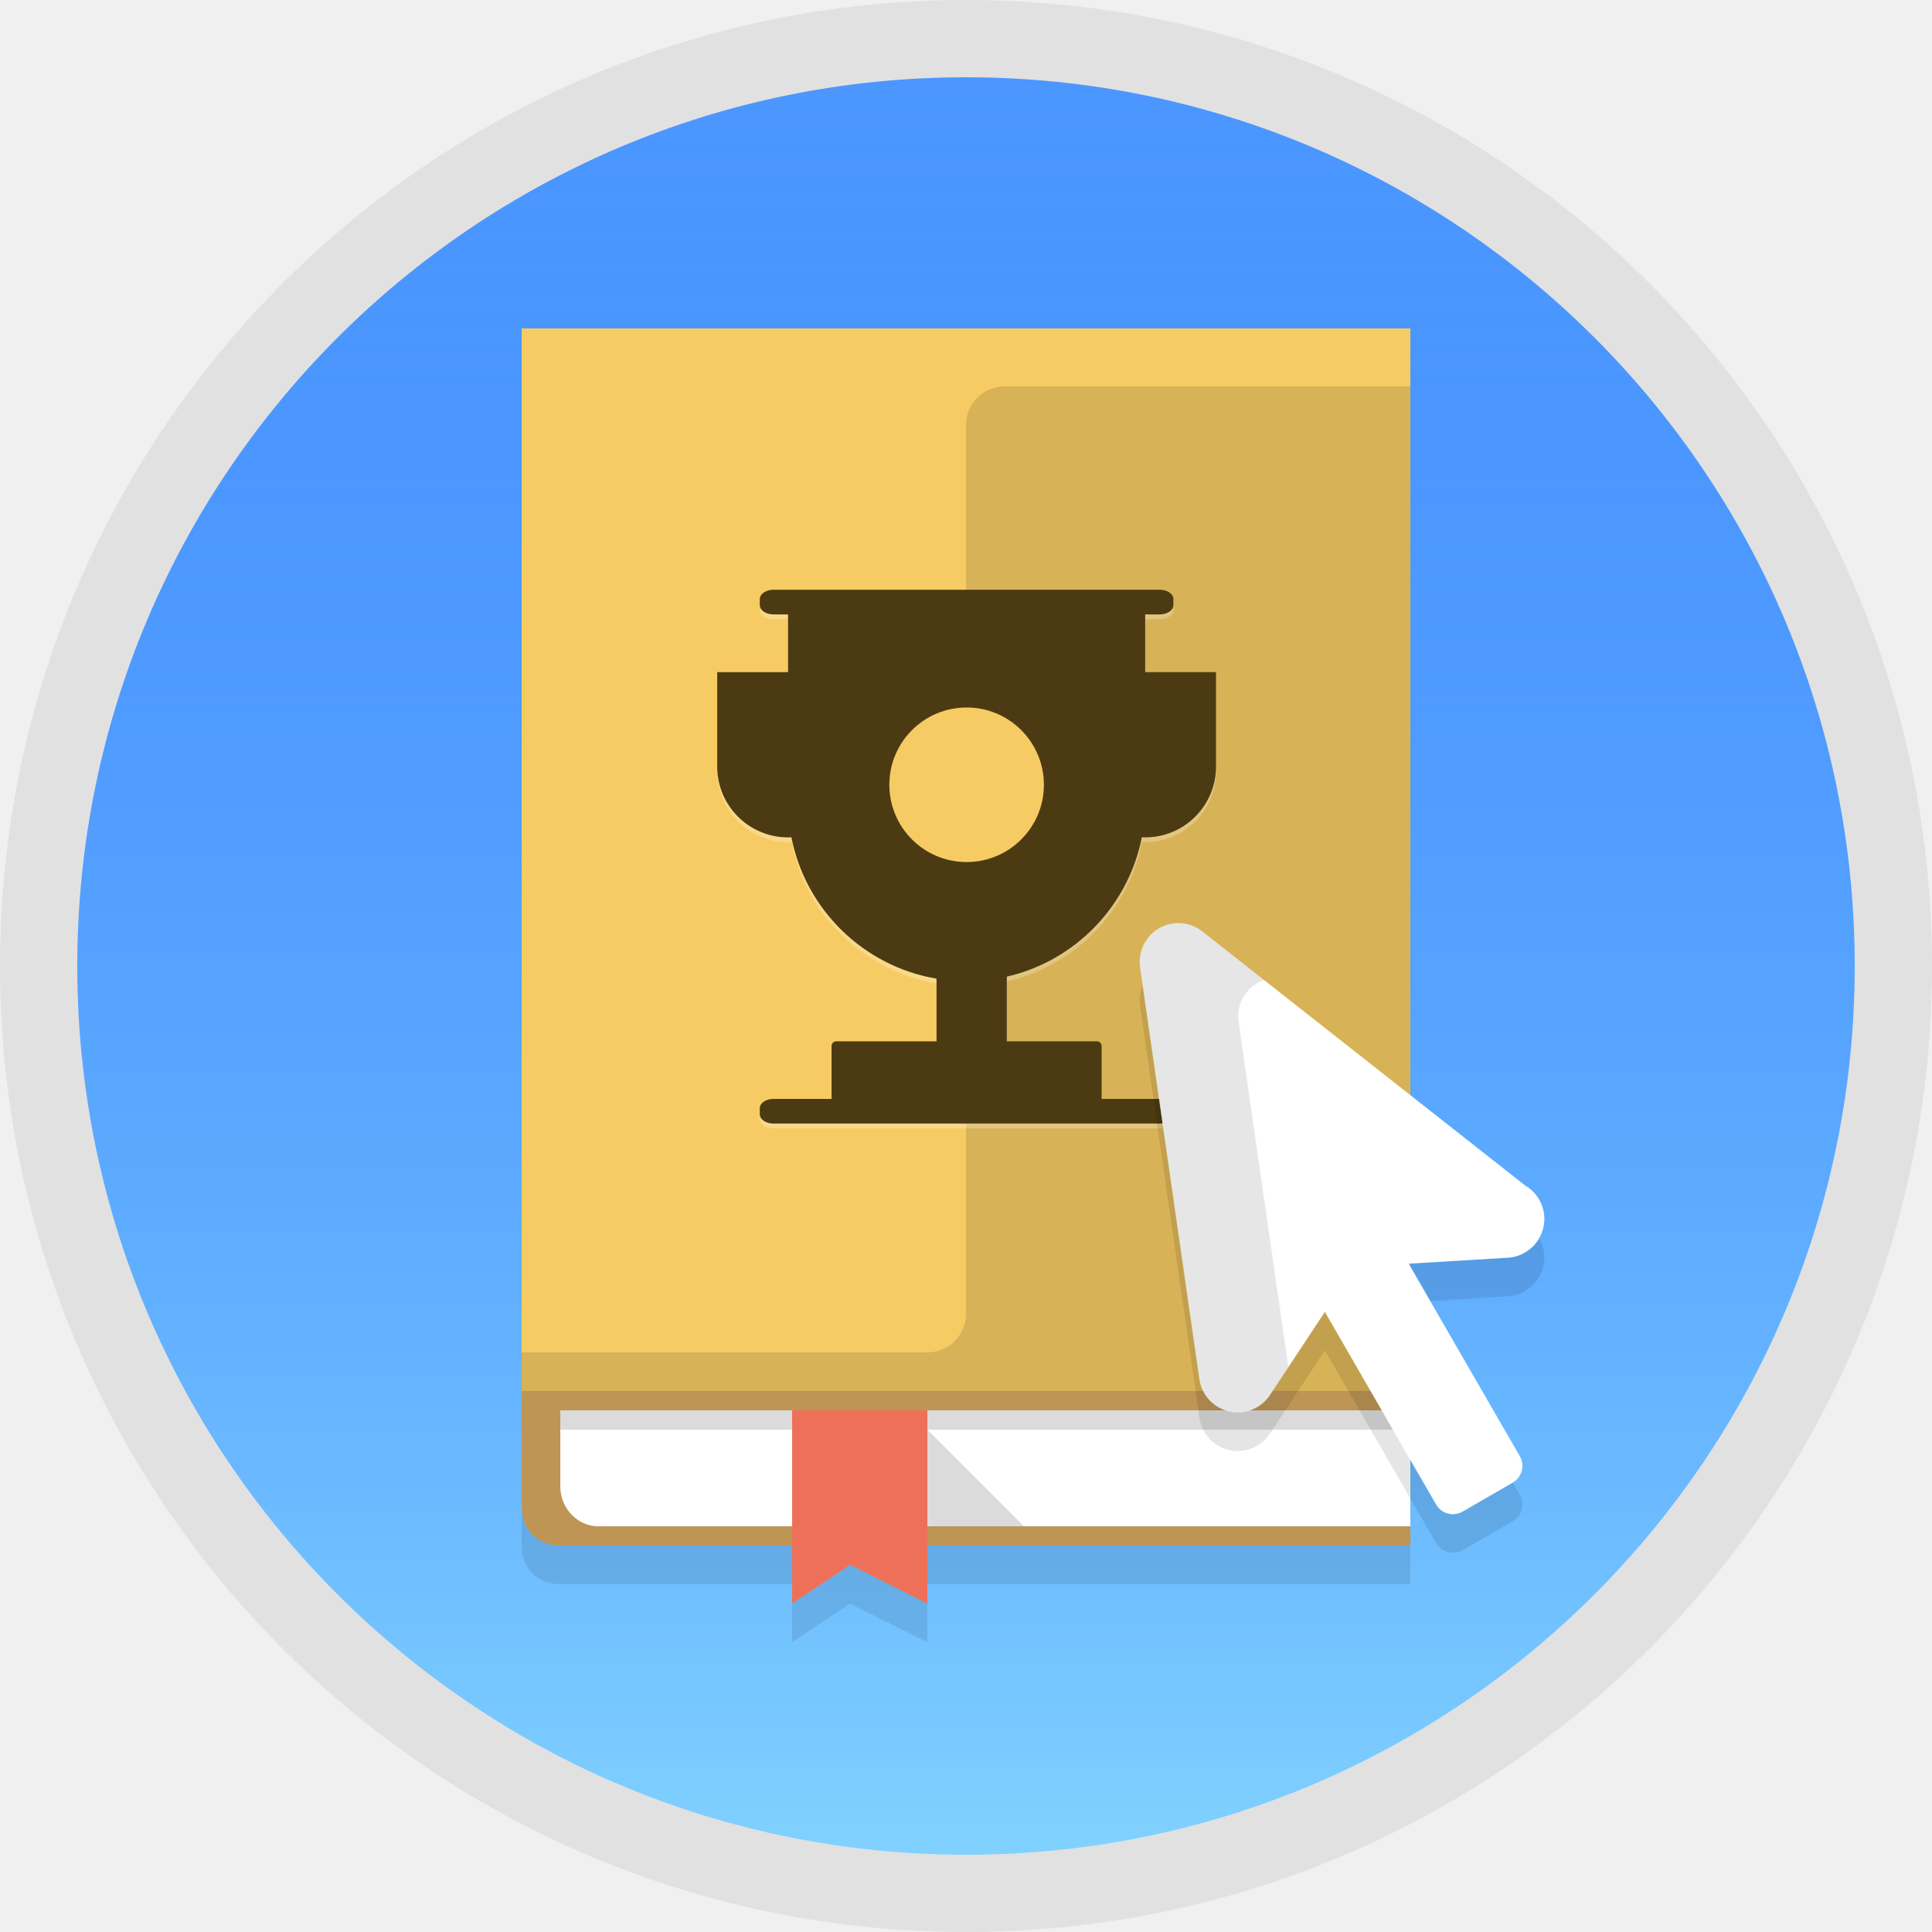
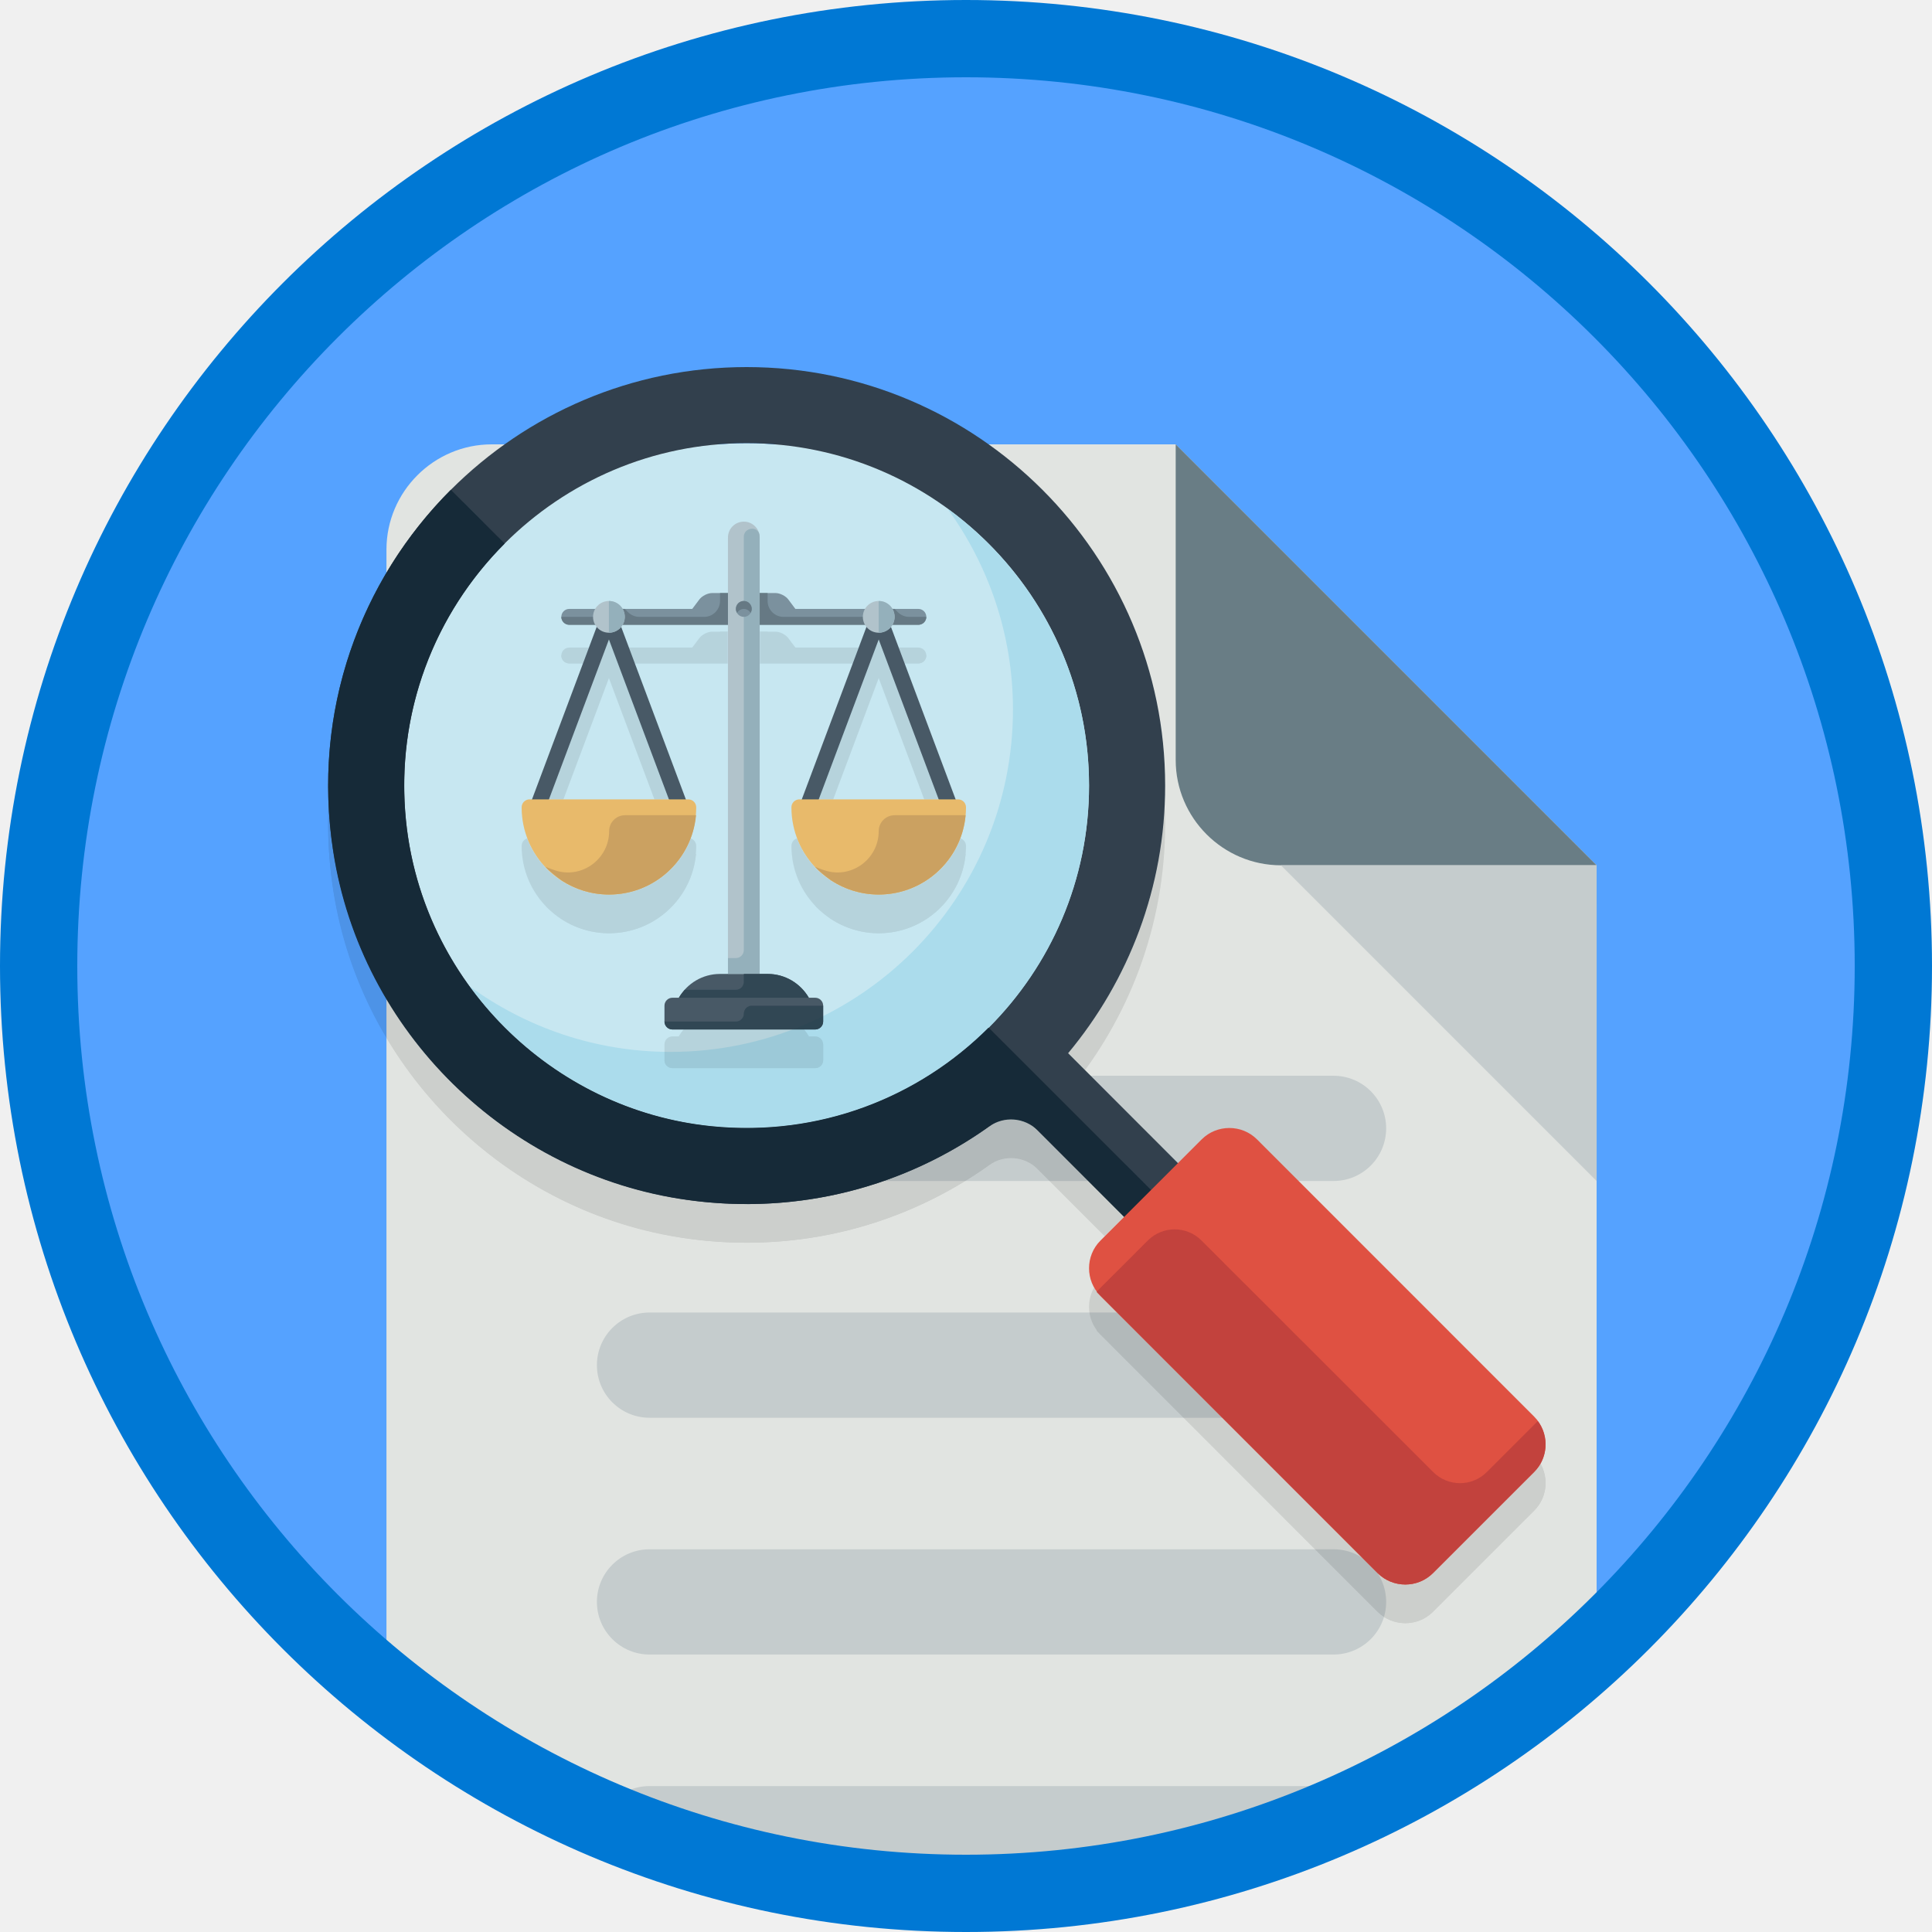
<svg xmlns="http://www.w3.org/2000/svg" xmlns:xlink="http://www.w3.org/1999/xlink" width="100px" height="100px" viewBox="0 0 100 100" version="1.1">
  <defs>
-     <linearGradient x1="50%" y1="100%" x2="50%" y2="3.061617e-15%" id="linearGradient-1">
-       <stop stop-color="#FFFFFF" stop-opacity="0.738" offset="0%" />
-       <stop stop-color="#000000" stop-opacity="0.151" offset="100%" />
-     </linearGradient>
-     <rect id="path-2" x="0" y="0" width="96" height="96" rx="48" />
-     <filter x="-8.3%" y="-5.9%" width="116.7%" height="111.8%" filterUnits="objectBoundingBox" id="filter-4">
+     <rect id="path-1" x="0" y="0" width="96" height="96" rx="48" />
+     <filter x="-6.2%" y="-4.6%" width="112.5%" height="110.2%" filterUnits="objectBoundingBox" id="filter-3">
      <feOffset dx="0" dy="2" in="SourceAlpha" result="shadowOffsetOuter1" />
      <feColorMatrix values="0 0 0 0 0   0 0 0 0 0   0 0 0 0 0  0 0 0 0.096 0" type="matrix" in="shadowOffsetOuter1" result="shadowMatrixOuter1" />
      <feMerge>
        <feMergeNode in="shadowMatrixOuter1" />
        <feMergeNode in="SourceGraphic" />
      </feMerge>
    </filter>
-     <path d="M3.789,1.332 L3.034,1.332 C2.643,1.332 2.326,1.116 2.326,0.849 L2.326,0.816 L2.326,0.539 C2.326,0.272 2.643,0.056 3.034,0.056 L22.511,0.056 L23.03,0.056 C23.42,0.056 23.736,0.272 23.736,0.539 L23.736,0.849 C23.736,1.116 23.42,1.332 23.03,1.332 L22.275,1.332 L22.275,4.319 L25.941,4.319 L25.941,9.208 C25.941,11.232 24.3,12.873 22.275,12.873 C22.217,12.873 22.158,12.872 22.101,12.869 C21.398,16.438 18.641,19.269 15.113,20.081 L15.113,23.428 L19.776,23.428 C19.911,23.428 20.022,23.538 20.022,23.675 L20.022,26.409 L22.511,26.409 L23.03,26.409 C23.42,26.409 23.736,26.626 23.736,26.893 L23.736,27.202 C23.736,27.47 23.42,27.686 23.03,27.686 L3.034,27.686 C2.643,27.686 2.326,27.47 2.326,27.202 L2.326,27.17 L2.326,26.893 C2.326,26.626 2.643,26.409 3.034,26.409 L6.041,26.409 L6.041,23.675 C6.041,23.538 6.152,23.428 6.288,23.428 L11.474,23.428 L11.474,20.185 C7.696,19.544 4.7,16.613 3.963,12.869 C3.905,12.872 3.847,12.873 3.789,12.873 C1.764,12.873 0.122,11.232 0.122,9.208 L0.122,4.319 L3.789,4.319 L3.789,1.332 Z" id="path-5" />
-     <filter x="-0.5%" y="-0.5%" width="101.0%" height="101.8%" filterUnits="objectBoundingBox" id="filter-6">
-       <feOffset dx="0" dy="0.25" in="SourceAlpha" result="shadowOffsetOuter1" />
-       <feColorMatrix values="0 0 0 0 1   0 0 0 0 1   0 0 0 0 1  0 0 0 0.249 0" type="matrix" in="shadowOffsetOuter1" />
-     </filter>
-     <filter x="-13.3%" y="-11.1%" width="126.7%" height="122.2%" filterUnits="objectBoundingBox" id="filter-7">
+     <filter x="-17.4%" y="-15.2%" width="134.8%" height="133.2%" filterUnits="objectBoundingBox" id="filter-4">
      <feOffset dx="0" dy="2" in="SourceAlpha" result="shadowOffsetOuter1" />
-       <feColorMatrix values="0 0 0 0 0   0 0 0 0 0   0 0 0 0 0  0 0 0 0.103 0" type="matrix" in="shadowOffsetOuter1" result="shadowMatrixOuter1" />
+       <feColorMatrix values="0 0 0 0 0   0 0 0 0 0   0 0 0 0 0  0 0 0 0.1 0" type="matrix" in="shadowOffsetOuter1" result="shadowMatrixOuter1" />
      <feMerge>
        <feMergeNode in="shadowMatrixOuter1" />
        <feMergeNode in="SourceGraphic" />
      </feMerge>
    </filter>
-     <path d="M24.748,24.446 L16.847,4.693 C16.544,3.934 15.807,3.436 14.99,3.436 C14.173,3.436 13.436,3.934 13.133,4.693 L5.133,24.693 C4.825,25.464 5.025,26.345 5.635,26.908 C6.248,27.471 7.141,27.595 7.884,27.225 L14.99,23.672 L22.095,27.225 C22.38,27.367 22.685,27.436 22.99,27.436 C22.997,27.435 23.004,27.435 23.009,27.436 C24.115,27.436 25.009,26.54 25.009,25.436 C25.009,25.076 24.915,24.738 24.748,24.446" id="path-8" />
-     <filter x="-12.5%" y="-10.4%" width="125.0%" height="120.8%" filterUnits="objectBoundingBox" id="filter-9">
-       <feOffset dx="3" dy="5" in="SourceAlpha" result="shadowOffsetInner1" />
-       <feComposite in="shadowOffsetInner1" in2="SourceAlpha" operator="arithmetic" k2="-1" k3="1" result="shadowInnerInner1" />
-       <feColorMatrix values="0 0 0 0 0   0 0 0 0 0   0 0 0 0 0  0 0 0 0.098 0" type="matrix" in="shadowInnerInner1" />
+     <filter x="-6.2%" y="-6.3%" width="112.5%" height="114.3%" filterUnits="objectBoundingBox" id="filter-5">
+       <feOffset dx="0" dy="2" in="SourceAlpha" result="shadowOffsetOuter1" />
+       <feColorMatrix values="0 0 0 0 0   0 0 0 0 0   0 0 0 0 0  0 0 0 0.096 0" type="matrix" in="shadowOffsetOuter1" result="shadowMatrixOuter1" />
+       <feMerge>
+         <feMergeNode in="shadowMatrixOuter1" />
+         <feMergeNode in="SourceGraphic" />
+       </feMerge>
+     </filter>
+     <filter x="-17.4%" y="-15.2%" width="134.8%" height="133.2%" filterUnits="objectBoundingBox" id="filter-6">
+       <feOffset dx="0" dy="2" in="SourceAlpha" result="shadowOffsetOuter1" />
+       <feColorMatrix values="0 0 0 0 0   0 0 0 0 0   0 0 0 0 0  0 0 0 0.1 0" type="matrix" in="shadowOffsetOuter1" result="shadowMatrixOuter1" />
+       <feMerge>
+         <feMergeNode in="shadowMatrixOuter1" />
+         <feMergeNode in="SourceGraphic" />
+       </feMerge>
    </filter>
  </defs>
  <g id="Badges" stroke="none" stroke-width="1" fill="none" fill-rule="evenodd">
-     <g id="Special-Badges" transform="translate(-50, -860)">
-       <g id="Special-Badges/generic-badge" transform="translate(50, 860)">
+     <g id="AI-Business-School-for-financial-services" transform="translate(-50, -260)">
+       <g id="AI-Business-School-for-financial-services/identify-guiding-principles-for-responsible-ai-in-your-business" transform="translate(50, 260)">
        <g id="Mask" transform="translate(2, 2)">
-           <mask id="mask-3" fill="white">
-             <use xlink:href="#path-2" />
+           <mask id="mask-2" fill="white">
+             <use xlink:href="#path-1" />
          </mask>
-           <g id="BG">
-             <use fill="#55A2FF" xlink:href="#path-2" />
-             <use fill-opacity="0.75" fill="url(#linearGradient-1)" style="mix-blend-mode: overlay;" xlink:href="#path-2" />
-           </g>
-           <g id="Book-1" filter="url(#filter-4)" mask="url(#mask-3)">
-             <g transform="translate(24, 14)" id="Book">
-               <g transform="translate(0.167481, 0.387536)">
-                 <path d="M0.833,55.612 L0.833,61.612 C0.84,62.807 1.671,63.615 2.833,63.612 L46.833,63.612 L46.833,55.612 L0.833,55.612 Z" id="Shape" fill="#BE9555" fill-rule="nonzero" />
-                 <path d="M2.833,56.612 L2.833,60.612 C2.867,61.718 3.753,62.615 4.788,62.612 L46.833,62.612 L46.833,56.612 L2.833,56.612 Z" id="Shape" fill="#FFFFFF" fill-rule="nonzero" />
-                 <polygon id="Shape" fill="#4F4D52" fill-rule="nonzero" opacity="0.2" points="2.833 56.612 2.833 57.612 46.833 57.612 46.833 56.612" />
-                 <polygon id="Shape" fill="#4F4D52" fill-rule="nonzero" opacity="0.2" points="20.833 56.612 26.833 62.612 20.833 62.612" />
-                 <polygon id="Shape" fill="#EF6F59" fill-rule="nonzero" points="21.833 66.612 17.833 64.612 14.833 66.612 14.833 56.612 21.833 56.612" />
-                 <polygon id="Shape" fill="#F7CB64" fill-rule="nonzero" points="46.833 55.612 0.833 55.612 0.833 0.612 46.833 0.612" />
-                 <path d="M23.833,51.612 C23.833,52.716 22.938,53.612 21.833,53.612 L0.833,53.612 L0.833,55.612 L46.833,55.612 L46.833,3.612 L25.833,3.612 C24.727,3.612 23.833,4.507 23.833,5.612 L23.833,51.612 Z" id="Fill-361" fill-opacity="0.127" fill="#000000" />
+           <use id="BG" fill="#55A2FF" xlink:href="#path-1" />
+           <g id="Paper" filter="url(#filter-3)" mask="url(#mask-2)">
+             <g transform="translate(18, 21)" id="Group-2">
+               <g>
+                 <path d="M5.45,0 C2.454,0 0.003,2.451 0.003,5.447 L0.003,81.702 C0.003,84.698 2.454,87.149 5.45,87.149 L57.194,87.149 C60.191,87.149 62.641,84.698 62.641,81.702 L62.641,21.787 L40.854,0 L5.45,0" id="Fill-12" fill="#E1E4E1" />
+                 <path d="M46.301,21.787 L62.641,21.787 L40.854,0 L40.854,16.34 C40.854,19.336 43.305,21.787 46.301,21.787" id="Fill-13" fill="#697D85" />
+                 <path d="M49.024,38.128 L13.62,38.128 C12.116,38.128 10.896,36.908 10.896,35.404 C10.896,33.901 12.116,32.681 13.62,32.681 L49.024,32.681 C50.529,32.681 51.747,33.901 51.747,35.404 C51.747,36.908 50.529,38.128 49.024,38.128" id="Fill-14" fill="#C5CCCD" />
+                 <path d="M27.237,25.872 L13.62,25.872 C12.116,25.872 10.896,24.652 10.896,23.149 C10.896,21.646 12.116,20.426 13.62,20.426 L27.237,20.426 C28.741,20.426 29.96,21.646 29.96,23.149 C29.96,24.652 28.741,25.872 27.237,25.872" id="Fill-15" fill="#C5CCCD" />
+                 <path d="M27.237,14.979 L13.62,14.979 C12.116,14.979 10.896,13.759 10.896,12.255 C10.896,10.752 12.116,9.532 13.62,9.532 L27.237,9.532 C28.741,9.532 29.96,10.752 29.96,12.255 C29.96,13.759 28.741,14.979 27.237,14.979" id="Fill-16" fill="#C5CCCD" />
+                 <path d="M49.024,50.383 L13.62,50.383 C12.116,50.383 10.896,49.163 10.896,47.66 C10.896,46.156 12.116,44.936 13.62,44.936 L49.024,44.936 C50.529,44.936 51.747,46.156 51.747,47.66 C51.747,49.163 50.529,50.383 49.024,50.383" id="Fill-17" fill="#C5CCCD" />
+                 <path d="M49.024,62.638 L13.62,62.638 C12.116,62.638 10.896,61.418 10.896,59.915 C10.896,58.412 12.116,57.191 13.62,57.191 L49.024,57.191 C50.529,57.191 51.747,58.412 51.747,59.915 C51.747,61.418 50.529,62.638 49.024,62.638" id="Fill-18" fill="#C5CCCD" />
+                 <path d="M49.024,74.894 L13.62,74.894 C12.116,74.894 10.896,73.674 10.896,72.17 C10.896,70.667 12.116,69.447 13.62,69.447 L49.024,69.447 C50.529,69.447 51.747,70.667 51.747,72.17 C51.747,73.674 50.529,74.894 49.024,74.894" id="Fill-19" fill="#C5CCCD" />
+                 <polyline id="Fill-20" fill="#C5CCCD" points="62.641 38.128 46.301 21.787 62.641 21.787 62.641 38.128" />
              </g>
            </g>
          </g>
-           <g id="Trophey" mask="url(#mask-3)">
-             <g transform="translate(35, 28.46969)">
-               <g id="Combined-Shape" fill="none">
-                 <use fill="black" fill-opacity="1" filter="url(#filter-6)" xlink:href="#path-5" />
-                 <use fill="#4C3B12" fill-rule="evenodd" xlink:href="#path-5" />
-               </g>
-               <circle id="Oval" fill="#F7CB64" fill-rule="evenodd" cx="13.032" cy="10.15" r="4" />
+           <g id="Scale" filter="url(#filter-4)" opacity="0.846" mask="url(#mask-2)">
+             <g transform="translate(25, 24.99841)">
+               <path d="M20.536,4.518 L14.17,4.518 L13.8,4.025 C13.664,3.844 13.369,3.696 13.143,3.696 L9.857,3.696 C9.631,3.696 9.336,3.844 9.2,4.025 L8.83,4.518 L2.464,4.518 C2.238,4.518 2.054,4.701 2.054,4.929 C2.054,5.156 2.238,5.339 2.464,5.339 L20.536,5.339 C20.762,5.339 20.946,5.156 20.946,4.929 C20.946,4.701 20.762,4.518 20.536,4.518" id="Fill-659" fill="#6E828F" />
+               <path d="M20.054,4.929 C19.837,4.929 19.628,4.842 19.474,4.688 L19.304,4.518 L18.893,4.518 L18.893,4.929 L13.554,4.929 C13.1,4.929 12.732,4.561 12.732,4.107 L12.732,3.696 L12.321,3.696 L12.321,4.929 L10.679,4.929 L10.679,3.696 L10.268,3.696 L10.268,4.107 C10.268,4.561 9.9,4.929 9.446,4.929 L6.09,4.929 C5.872,4.929 5.663,4.842 5.509,4.688 L5.339,4.518 L4.929,4.518 L4.929,4.929 L2.054,4.929 C2.054,5.156 2.238,5.339 2.464,5.339 L20.536,5.339 C20.762,5.339 20.946,5.156 20.946,4.929 L20.054,4.929" id="Fill-660" fill="#546670" />
+               <path d="M12.321,23.411 L12.321,0.821 C12.321,0.367 11.953,0 11.5,0 C11.047,0 10.679,0.367 10.679,0.821 L10.679,23.411 C10.679,23.864 12.321,23.864 12.321,23.411" id="Fill-661" fill="#ADBDC4" />
+               <polyline id="Fill-662" fill="#30404D" points="1.206 14.93 0.437 14.641 4.133 4.784 4.903 5.073 1.206 14.93" />
+               <polyline id="Fill-663" fill="#30404D" points="7.83 14.93 4.133 5.073 4.903 4.784 8.599 14.641 7.83 14.93" />
+               <path d="M15.196,24.643 L14.865,24.643 C14.438,23.907 13.642,23.411 12.732,23.411 L10.268,23.411 C9.358,23.411 8.564,23.907 8.137,24.643 L7.804,24.643 C7.578,24.643 7.393,24.827 7.393,25.054 L7.393,25.875 C7.393,26.1 7.578,26.286 7.804,26.286 L15.196,26.286 C15.422,26.286 15.607,26.1 15.607,25.875 L15.607,25.054 C15.607,24.827 15.422,24.643 15.196,24.643" id="Fill-664" fill="#30404D" />
+               <path d="M9.036,14.786 C9.036,14.559 8.852,14.375 8.625,14.375 L0.411,14.375 C0.184,14.375 0,14.559 0,14.786 L0,14.787 C0,17.282 2.022,19.304 4.518,19.304 C7.013,19.304 9.037,17.281 9.036,14.787 C9.036,14.786 9.036,14.786 9.036,14.786" id="Fill-665" fill="#EFB252" />
+               <polyline id="Fill-666" fill="#30404D" points="15.17 14.93 14.401 14.641 18.097 4.784 18.867 5.073 15.17 14.93" />
+               <polyline id="Fill-667" fill="#30404D" points="21.794 14.93 18.097 5.073 18.867 4.784 22.563 14.641 21.794 14.93" />
+               <path d="M23,14.786 C23,14.559 22.816,14.375 22.589,14.375 L14.375,14.375 C14.148,14.375 13.964,14.559 13.964,14.786 L13.964,14.787 C13.964,17.282 15.986,19.304 18.482,19.304 C20.976,19.304 23.001,17.281 23,14.787 C23,14.786 23,14.786 23,14.786 L23,14.786" id="Fill-668" fill="#EFB252" />
+               <path d="M19.304,4.929 C19.304,5.382 18.936,5.75 18.482,5.75 C18.028,5.75 17.661,5.382 17.661,4.929 C17.661,4.474 18.028,4.107 18.482,4.107 C18.936,4.107 19.304,4.474 19.304,4.929" id="Fill-669" fill="#ADBDC4" />
+               <path d="M5.339,4.929 C5.339,5.382 4.971,5.75 4.518,5.75 C4.064,5.75 3.696,5.382 3.696,4.929 C3.696,4.474 4.064,4.107 4.518,4.107 C4.971,4.107 5.339,4.474 5.339,4.929" id="Fill-670" fill="#ADBDC4" />
+               <path d="M11.5,0.782 L11.5,22.179 C11.5,22.405 11.316,22.589 11.089,22.589 L10.679,22.589 L10.679,23.411 L12.321,23.411 L12.321,0.821 C12.321,0.774 12.317,0.728 12.31,0.683 C12.229,0.205 11.5,0.297 11.5,0.782" id="Fill-671" fill="#8BA6B1" />
+               <path d="M11.911,4.518 C11.911,4.745 11.727,4.929 11.5,4.929 C11.273,4.929 11.089,4.745 11.089,4.518 C11.089,4.291 11.273,4.107 11.5,4.107 C11.727,4.107 11.911,4.291 11.911,4.518" id="Fill-672" fill="#6E828F" />
+               <path d="M11.5,4.518 C11.65,4.518 11.776,4.602 11.848,4.723 C11.884,4.662 11.911,4.594 11.911,4.518 C11.911,4.291 11.727,4.107 11.5,4.107 C11.273,4.107 11.089,4.291 11.089,4.518 C11.089,4.594 11.116,4.662 11.152,4.723 C11.224,4.602 11.35,4.518 11.5,4.518" id="Fill-673" fill="#546670" />
+               <path d="M19.304,4.929 C19.304,4.474 18.936,4.107 18.482,4.107 L18.482,5.75 C18.936,5.75 19.304,5.382 19.304,4.929" id="Fill-674" fill="#8BA6B1" />
+               <path d="M5.339,4.929 C5.339,4.474 4.971,4.107 4.518,4.107 L4.518,5.75 C4.971,5.75 5.339,5.382 5.339,4.929" id="Fill-675" fill="#8BA6B1" />
+               <path d="M18.482,16.018 L18.482,16.018 C18.482,17.462 17.075,18.499 15.701,18.055 C15.525,17.997 15.353,17.935 15.185,17.869 C15.385,18.082 15.682,18.324 16.016,18.569 C16.726,19.032 17.571,19.304 18.482,19.304 C20.838,19.304 22.772,17.499 22.979,15.196 L19.304,15.196 C18.85,15.196 18.482,15.564 18.482,16.018" id="Fill-676" fill="#CC9547" />
+               <path d="M4.529,16.018 L4.529,16.018 C4.529,17.462 3.122,18.499 1.748,18.055 C1.572,17.997 1.4,17.935 1.232,17.869 C1.432,18.082 1.729,18.324 2.063,18.569 C2.772,19.032 3.618,19.304 4.529,19.304 C6.885,19.304 8.819,17.499 9.026,15.196 L5.35,15.196 C4.897,15.196 4.529,15.564 4.529,16.018" id="Fill-677" fill="#CC9547" />
+               <path d="M14.865,24.643 C14.438,23.907 13.642,23.411 12.732,23.411 L11.5,23.411 L11.5,23.821 C11.5,24.048 11.316,24.232 11.089,24.232 L8.441,24.232 C8.328,24.359 8.223,24.495 8.137,24.643 L14.865,24.643" id="Fill-678" fill="#182A37" />
+               <path d="M11.5,25.464 C11.5,25.691 11.316,25.875 11.089,25.875 L7.393,25.875 C7.393,26.101 7.578,26.286 7.804,26.286 L15.196,26.286 C15.422,26.286 15.607,26.101 15.607,25.875 L15.607,25.054 L11.911,25.054 C11.684,25.054 11.5,25.238 11.5,25.464" id="Fill-679" fill="#182A37" />
            </g>
          </g>
-           <g id="Group-8" filter="url(#filter-7)" mask="url(#mask-3)">
-             <g transform="translate(49, 41)">
-               <rect id="Rectangle" fill="#FFFFFF" fill-rule="evenodd" transform="translate(20, 24.09644) rotate(-30) translate(-20, -24.09644) " x="17.5" y="12.096" width="5" height="24" rx="1" />
-               <g id="Fill-188" fill="none" transform="translate(15, 15.43619) rotate(-30) translate(-15, -15.43619) ">
-                 <use fill="#FFFFFF" fill-rule="evenodd" xlink:href="#path-8" />
-                 <use fill="black" fill-opacity="1" filter="url(#filter-9)" xlink:href="#path-8" />
+           <g id="Magnify" filter="url(#filter-5)" mask="url(#mask-2)">
+             <g transform="translate(14, 17)" id="Group-30">
+               <g>
+                 <g id="Group-31">
+                   <path d="M40.369,21.662 C40.369,31.45 32.433,39.385 22.646,39.385 C12.859,39.385 4.923,31.45 4.923,21.662 C4.923,11.874 12.859,3.938 22.646,3.938 C32.433,3.938 40.369,11.874 40.369,21.662" id="Fill-1290" fill="#C7E7F1" />
+                   <path d="M4.923,21.662 C4.923,11.889 12.869,3.938 22.646,3.938 C32.414,3.938 40.369,11.889 40.369,21.662 C40.369,31.434 32.414,39.385 22.646,39.385 C12.869,39.385 4.923,31.434 4.923,21.662 Z M47.665,43.9 L39.286,35.514 C42.417,31.757 44.308,26.926 44.308,21.662 C44.308,9.717 34.59,0 22.646,0 C10.703,0 0.985,9.717 0.985,21.662 C0.985,33.606 10.703,43.323 22.646,43.323 C27.914,43.323 32.738,41.434 36.5,38.299 L44.889,46.685 L47.665,43.9 L47.665,43.9 Z" id="Fill-1292" fill="#30404D" />
+                   <path d="M33.044,7.328 C35.161,10.251 36.431,13.835 36.431,17.723 C36.431,27.511 28.495,35.446 18.708,35.446 C14.818,35.446 11.234,34.179 8.31,32.056 C11.53,36.49 16.748,39.385 22.646,39.385 C32.433,39.385 40.369,31.45 40.369,21.662 C40.369,15.762 37.474,10.55 33.044,7.328" id="Fill-1293" fill="#ABDCEC" />
+                   <path d="M19.574,43.109 C25.413,43.919 30.887,42.38 35.2,39.305 C35.978,38.749 37.041,38.84 37.721,39.517 L43.49,45.292 L46.277,45.292 L35.17,34.188 C31.567,37.791 26.427,39.853 20.834,39.293 C12.544,38.464 5.839,31.762 5.012,23.475 C4.45,17.879 6.518,12.737 10.122,9.135 L7.335,6.352 C2.678,11.014 0.118,17.786 1.25,25.095 C2.688,34.411 10.24,41.817 19.574,43.109" id="Fill-1294" fill="#182A37" />
+                   <path d="M63.409,54.325 C64.197,55.112 64.197,56.401 63.409,57.188 L58.171,62.425 C57.383,63.212 56.094,63.212 55.306,62.425 L40.96,48.075 C40.172,47.288 40.172,45.999 40.96,45.212 L46.198,39.975 C46.986,39.188 48.276,39.188 49.063,39.975 L63.409,54.325" id="Fill-1296" fill="#DF5142" />
+                   <path d="M63.596,54.556 L60.958,57.192 C60.19,57.961 58.949,57.961 58.181,57.192 L46.188,45.208 C45.42,44.439 44.18,44.439 43.412,45.208 L40.773,47.844 C40.773,47.861 40.773,47.87 40.773,47.887 L55.306,62.425 C56.094,63.212 57.383,63.212 58.171,62.425 L63.409,57.188 C64.128,56.473 64.187,55.346 63.596,54.556" id="Fill-1297" fill="#C2423D" />
+                 </g>
              </g>
            </g>
          </g>
+           <g id="Scale" filter="url(#filter-6)" opacity="0.846" mask="url(#mask-2)">
+             <g transform="translate(25, 25)">
+               <path d="M20.536,4.518 L14.17,4.518 L13.8,4.025 C13.664,3.844 13.369,3.696 13.143,3.696 L9.857,3.696 C9.631,3.696 9.336,3.844 9.2,4.025 L8.83,4.518 L2.464,4.518 C2.238,4.518 2.054,4.701 2.054,4.929 C2.054,5.156 2.238,5.339 2.464,5.339 L20.536,5.339 C20.762,5.339 20.946,5.156 20.946,4.929 C20.946,4.701 20.762,4.518 20.536,4.518" id="Fill-659" fill="#6E828F" />
+               <path d="M20.054,4.929 C19.837,4.929 19.628,4.842 19.474,4.688 L19.304,4.518 L18.893,4.518 L18.893,4.929 L13.554,4.929 C13.1,4.929 12.732,4.561 12.732,4.107 L12.732,3.696 L12.321,3.696 L12.321,4.929 L10.679,4.929 L10.679,3.696 L10.268,3.696 L10.268,4.107 C10.268,4.561 9.9,4.929 9.446,4.929 L6.09,4.929 C5.872,4.929 5.663,4.842 5.509,4.688 L5.339,4.518 L4.929,4.518 L4.929,4.929 L2.054,4.929 C2.054,5.156 2.238,5.339 2.464,5.339 L20.536,5.339 C20.762,5.339 20.946,5.156 20.946,4.929 L20.054,4.929" id="Fill-660" fill="#546670" />
+               <path d="M12.321,23.411 L12.321,0.821 C12.321,0.367 11.953,0 11.5,0 C11.047,0 10.679,0.367 10.679,0.821 L10.679,23.411 C10.679,23.864 12.321,23.864 12.321,23.411" id="Fill-661" fill="#ADBDC4" />
+               <polyline id="Fill-662" fill="#30404D" points="1.206 14.93 0.437 14.641 4.133 4.784 4.903 5.073 1.206 14.93" />
+               <polyline id="Fill-663" fill="#30404D" points="7.83 14.93 4.133 5.073 4.903 4.784 8.599 14.641 7.83 14.93" />
+               <path d="M15.196,24.643 L14.865,24.643 C14.438,23.907 13.642,23.411 12.732,23.411 L10.268,23.411 C9.358,23.411 8.564,23.907 8.137,24.643 L7.804,24.643 C7.578,24.643 7.393,24.827 7.393,25.054 L7.393,25.875 C7.393,26.1 7.578,26.286 7.804,26.286 L15.196,26.286 C15.422,26.286 15.607,26.1 15.607,25.875 L15.607,25.054 C15.607,24.827 15.422,24.643 15.196,24.643" id="Fill-664" fill="#30404D" />
+               <path d="M9.036,14.786 C9.036,14.559 8.852,14.375 8.625,14.375 L0.411,14.375 C0.184,14.375 0,14.559 0,14.786 L0,14.787 C0,17.282 2.022,19.304 4.518,19.304 C7.013,19.304 9.037,17.281 9.036,14.787 C9.036,14.786 9.036,14.786 9.036,14.786" id="Fill-665" fill="#EFB252" />
+               <polyline id="Fill-666" fill="#30404D" points="15.17 14.93 14.401 14.641 18.097 4.784 18.867 5.073 15.17 14.93" />
+               <polyline id="Fill-667" fill="#30404D" points="21.794 14.93 18.097 5.073 18.867 4.784 22.563 14.641 21.794 14.93" />
+               <path d="M23,14.786 C23,14.559 22.816,14.375 22.589,14.375 L14.375,14.375 C14.148,14.375 13.964,14.559 13.964,14.786 L13.964,14.787 C13.964,17.282 15.986,19.304 18.482,19.304 C20.976,19.304 23.001,17.281 23,14.787 C23,14.786 23,14.786 23,14.786 L23,14.786" id="Fill-668" fill="#EFB252" />
+               <path d="M19.304,4.929 C19.304,5.382 18.936,5.75 18.482,5.75 C18.028,5.75 17.661,5.382 17.661,4.929 C17.661,4.474 18.028,4.107 18.482,4.107 C18.936,4.107 19.304,4.474 19.304,4.929" id="Fill-669" fill="#ADBDC4" />
+               <path d="M5.339,4.929 C5.339,5.382 4.971,5.75 4.518,5.75 C4.064,5.75 3.696,5.382 3.696,4.929 C3.696,4.474 4.064,4.107 4.518,4.107 C4.971,4.107 5.339,4.474 5.339,4.929" id="Fill-670" fill="#ADBDC4" />
+               <path d="M11.5,0.782 L11.5,22.179 C11.5,22.405 11.316,22.589 11.089,22.589 L10.679,22.589 L10.679,23.411 L12.321,23.411 L12.321,0.821 C12.321,0.774 12.317,0.728 12.31,0.683 C12.229,0.205 11.5,0.297 11.5,0.782" id="Fill-671" fill="#8BA6B1" />
+               <path d="M11.911,4.518 C11.911,4.745 11.727,4.929 11.5,4.929 C11.273,4.929 11.089,4.745 11.089,4.518 C11.089,4.291 11.273,4.107 11.5,4.107 C11.727,4.107 11.911,4.291 11.911,4.518" id="Fill-672" fill="#6E828F" />
+               <path d="M11.5,4.518 C11.65,4.518 11.776,4.602 11.848,4.723 C11.884,4.662 11.911,4.594 11.911,4.518 C11.911,4.291 11.727,4.107 11.5,4.107 C11.273,4.107 11.089,4.291 11.089,4.518 C11.089,4.594 11.116,4.662 11.152,4.723 C11.224,4.602 11.35,4.518 11.5,4.518" id="Fill-673" fill="#546670" />
+               <path d="M19.304,4.929 C19.304,4.474 18.936,4.107 18.482,4.107 L18.482,5.75 C18.936,5.75 19.304,5.382 19.304,4.929" id="Fill-674" fill="#8BA6B1" />
+               <path d="M5.339,4.929 C5.339,4.474 4.971,4.107 4.518,4.107 L4.518,5.75 C4.971,5.75 5.339,5.382 5.339,4.929" id="Fill-675" fill="#8BA6B1" />
+               <path d="M18.482,16.018 L18.482,16.018 C18.482,17.462 17.075,18.499 15.701,18.055 C15.525,17.997 15.353,17.935 15.185,17.869 C15.385,18.082 15.682,18.324 16.016,18.569 C16.726,19.032 17.571,19.304 18.482,19.304 C20.838,19.304 22.772,17.499 22.979,15.196 L19.304,15.196 C18.85,15.196 18.482,15.564 18.482,16.018" id="Fill-676" fill="#CC9547" />
+               <path d="M4.529,16.018 L4.529,16.018 C4.529,17.462 3.122,18.499 1.748,18.055 C1.572,17.997 1.4,17.935 1.232,17.869 C1.432,18.082 1.729,18.324 2.063,18.569 C2.772,19.032 3.618,19.304 4.529,19.304 C6.885,19.304 8.819,17.499 9.026,15.196 L5.35,15.196 C4.897,15.196 4.529,15.564 4.529,16.018" id="Fill-677" fill="#CC9547" />
+               <path d="M14.865,24.643 C14.438,23.907 13.642,23.411 12.732,23.411 L11.5,23.411 L11.5,23.821 C11.5,24.048 11.316,24.232 11.089,24.232 L8.441,24.232 C8.328,24.359 8.223,24.495 8.137,24.643 L14.865,24.643" id="Fill-678" fill="#182A37" />
+               <path d="M11.5,25.464 C11.5,25.691 11.316,25.875 11.089,25.875 L7.393,25.875 C7.393,26.101 7.578,26.286 7.804,26.286 L15.196,26.286 C15.422,26.286 15.607,26.101 15.607,25.875 L15.607,25.054 L11.911,25.054 C11.684,25.054 11.5,25.238 11.5,25.464" id="Fill-679" fill="#182A37" />
+             </g>
+           </g>
        </g>
-         <rect id="Azure-Border" stroke="#E1E1E1" stroke-width="4" x="2" y="2" width="96" height="96" rx="48" />
+         <g id="Azure-Border" stroke="#0078D4" stroke-width="4">
+           <rect x="2" y="2" width="96" height="96" rx="48" />
+         </g>
      </g>
    </g>
  </g>
</svg>
